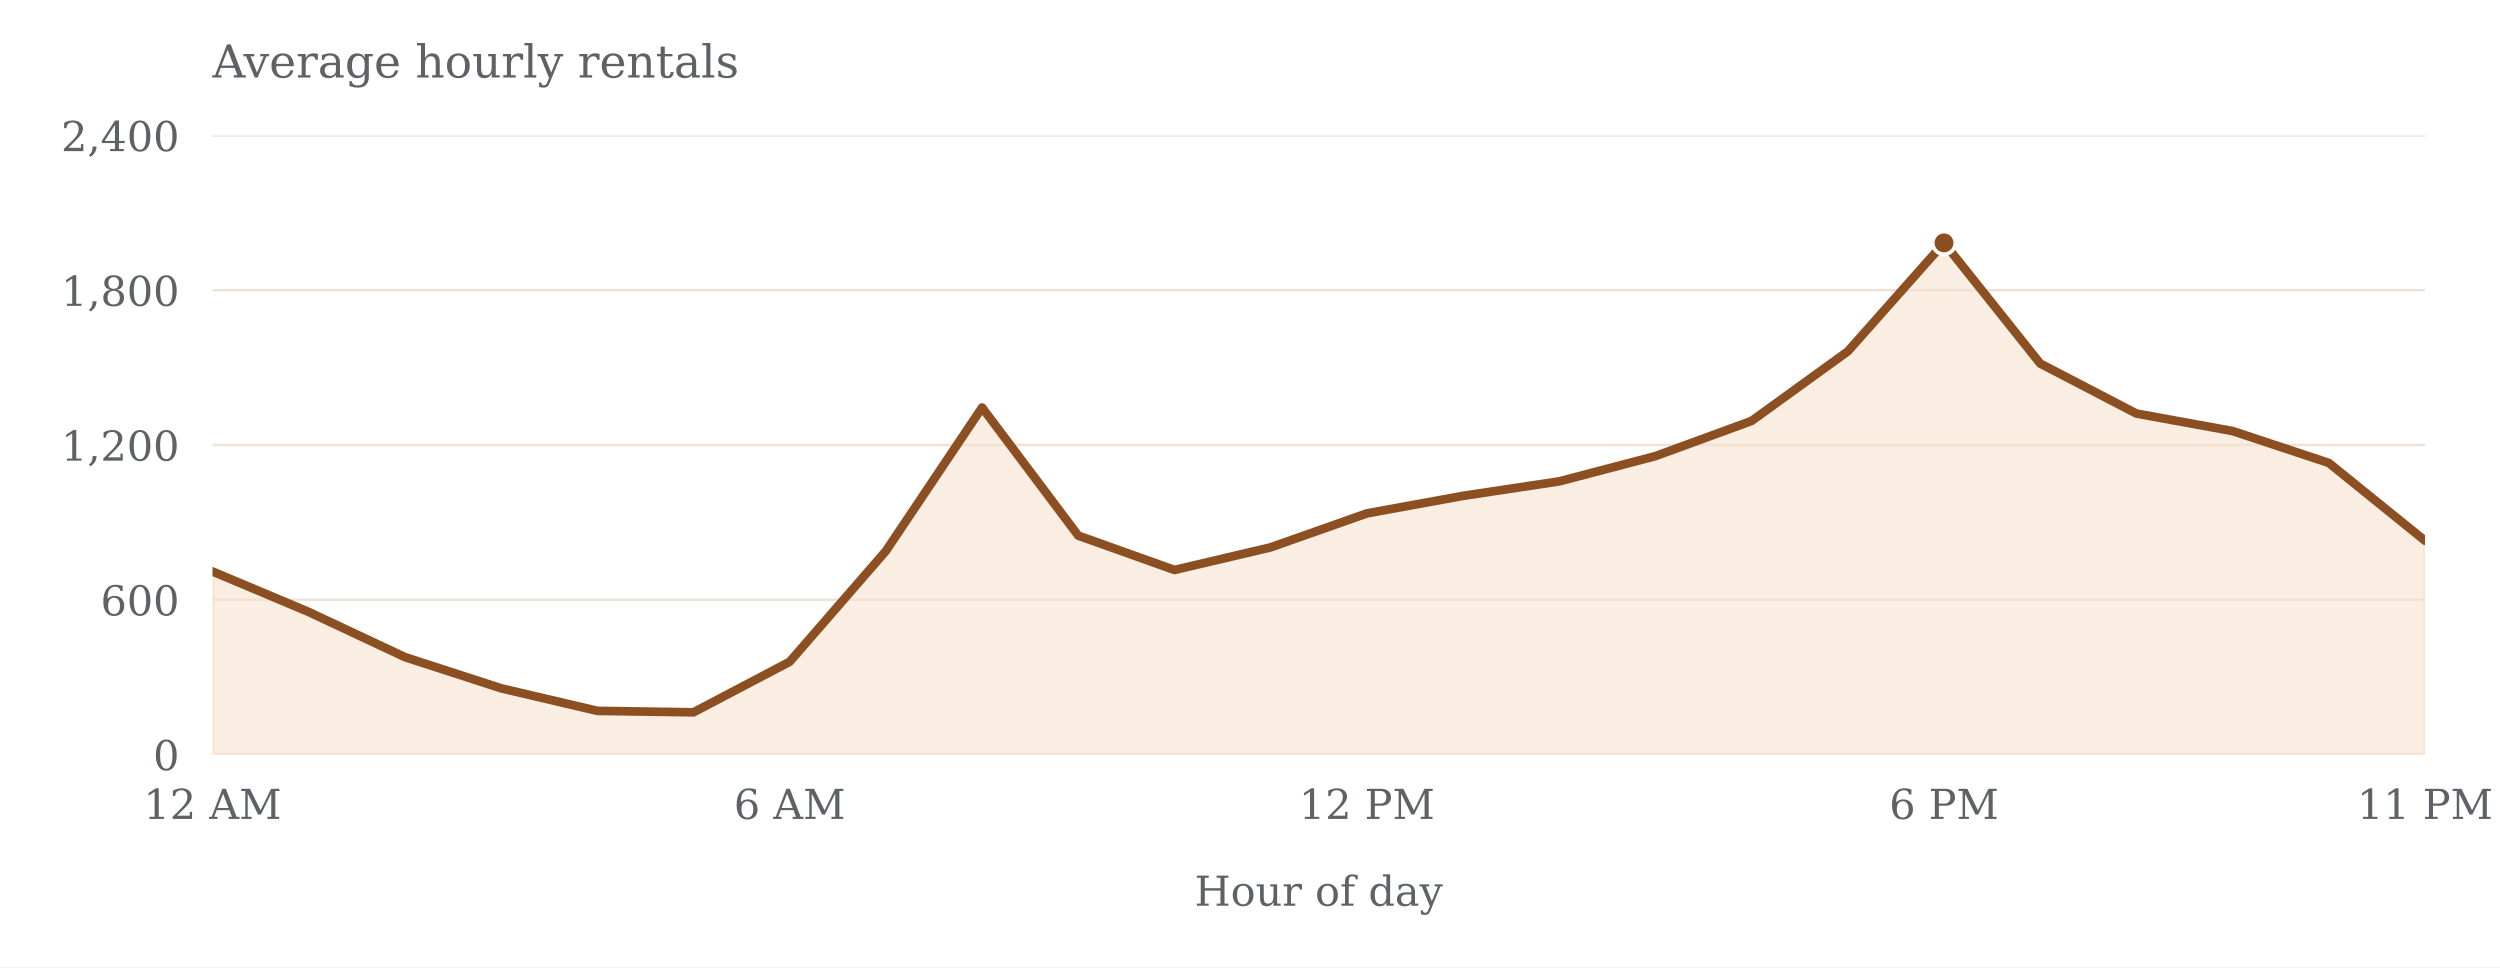
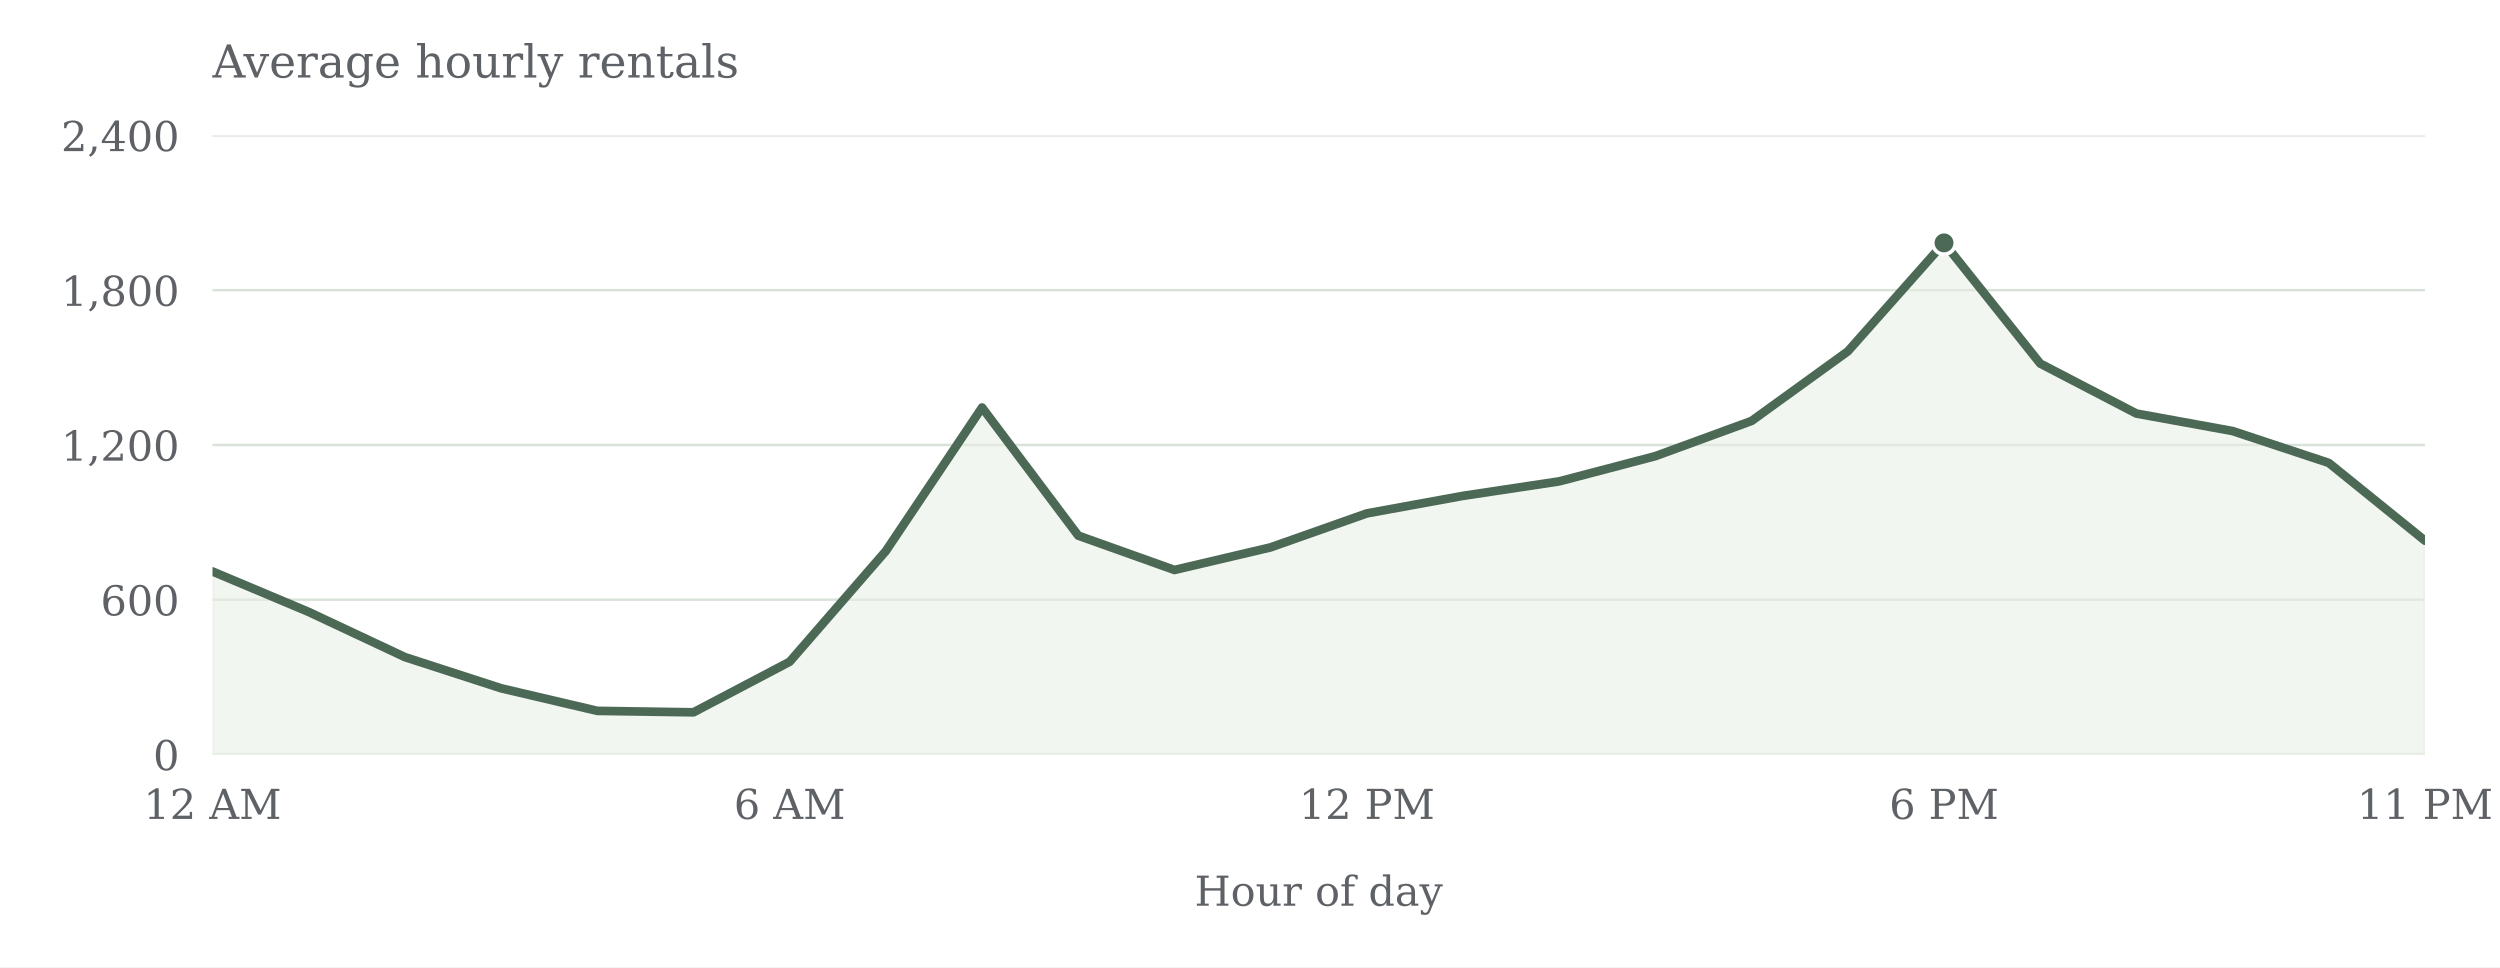
<svg xmlns="http://www.w3.org/2000/svg" xmlns:xlink="http://www.w3.org/1999/xlink" width="604.8pt" height="234pt" viewBox="0 0 604.8 234" version="1.1">
  <defs>
    <style type="text/css">*{stroke-linejoin: round; stroke-linecap: butt}</style>
  </defs>
  <g id="figure_1">
    <g id="patch_1">
      <path d="M 0 234  L 604.8 234  L 604.8 0  L 0 0  z " style="fill: #ffffff" />
    </g>
    <g id="axes_1">
      <g id="patch_2">
        <path d="M 51.408 182.52  L 586.656 182.52  L 586.656 32.76  L 51.408 32.76  z " style="fill: #ffffff" />
      </g>
      <g id="matplotlib.axis_1">
        <g id="xtick_1">
          <g id="line2d_1" />
          <g id="text_1">
            <text style="font-size: 10px; font-family: 'DejaVu Serif'; text-anchor: middle; fill: #5e6266" x="51.408" y="198.118" transform="rotate(-0 51.408 198.1177)">12 AM</text>
          </g>
        </g>
        <g id="xtick_2">
          <g id="line2d_2" />
          <g id="text_2">
            <text style="font-size: 10px; font-family: 'DejaVu Serif'; text-anchor: middle; fill: #5e6266" x="191.038" y="198.118" transform="rotate(-0 191.0379 198.1177)">6 AM</text>
          </g>
        </g>
        <g id="xtick_3">
          <g id="line2d_3" />
          <g id="text_3">
            <text style="font-size: 10px; font-family: 'DejaVu Serif'; text-anchor: middle; fill: #5e6266" x="330.668" y="198.118" transform="rotate(-0 330.6678 198.1177)">12 PM</text>
          </g>
        </g>
        <g id="xtick_4">
          <g id="line2d_4" />
          <g id="text_4">
            <text style="font-size: 10px; font-family: 'DejaVu Serif'; text-anchor: middle; fill: #5e6266" x="470.298" y="198.118" transform="rotate(-0 470.2977 198.1177)">6 PM</text>
          </g>
        </g>
        <g id="xtick_5">
          <g id="line2d_5" />
          <g id="text_5">
            <text style="font-size: 10px; font-family: 'DejaVu Serif'; text-anchor: middle; fill: #5e6266" x="586.656" y="198.118" transform="rotate(-0 586.656 198.1177)">11 PM</text>
          </g>
        </g>
        <g id="text_6">
          <text style="font-size: 10px; font-family: 'DejaVu Serif'; text-anchor: middle; fill: #5e6266" x="319.032" y="219.118" transform="rotate(-0 319.032 219.1184)">Hour of day</text>
        </g>
      </g>
      <g id="matplotlib.axis_2">
        <g id="ytick_1">
          <g id="line2d_6">
-             <path d="M 51.408 182.52  L 586.656 182.52  " clip-path="url(#pa7c4d0df6f)" style="fill: none; stroke: #ede2d7; stroke-width: 0.6; stroke-linecap: square" />
+             <path d="M 51.408 182.52  L 586.656 182.52  " clip-path="url(#pa7c4d0df6f)" style="fill: none; stroke: #d9e2d8; stroke-width: 0.6; stroke-linecap: square" />
          </g>
          <g id="line2d_7" />
          <g id="text_7">
            <text style="font-size: 10px; font-family: 'DejaVu Serif'; text-anchor: end; fill: #5e6266" x="43.408" y="186.319" transform="rotate(-0 43.408 186.3188)">0</text>
          </g>
        </g>
        <g id="ytick_2">
          <g id="line2d_8">
-             <path d="M 51.408 145.08  L 586.656 145.08  " clip-path="url(#pa7c4d0df6f)" style="fill: none; stroke: #ede2d7; stroke-width: 0.6; stroke-linecap: square" />
+             <path d="M 51.408 145.08  L 586.656 145.08  " clip-path="url(#pa7c4d0df6f)" style="fill: none; stroke: #d9e2d8; stroke-width: 0.6; stroke-linecap: square" />
          </g>
          <g id="line2d_9" />
          <g id="text_8">
            <text style="font-size: 10px; font-family: 'DejaVu Serif'; text-anchor: end; fill: #5e6266" x="43.408" y="148.879" transform="rotate(-0 43.408 148.8788)">600</text>
          </g>
        </g>
        <g id="ytick_3">
          <g id="line2d_10">
-             <path d="M 51.408 107.64  L 586.656 107.64  " clip-path="url(#pa7c4d0df6f)" style="fill: none; stroke: #ede2d7; stroke-width: 0.6; stroke-linecap: square" />
+             <path d="M 51.408 107.64  L 586.656 107.64  " clip-path="url(#pa7c4d0df6f)" style="fill: none; stroke: #d9e2d8; stroke-width: 0.6; stroke-linecap: square" />
          </g>
          <g id="line2d_11" />
          <g id="text_9">
            <text style="font-size: 10px; font-family: 'DejaVu Serif'; text-anchor: end; fill: #5e6266" x="43.408" y="111.439" transform="rotate(-0 43.408 111.4388)">1,200</text>
          </g>
        </g>
        <g id="ytick_4">
          <g id="line2d_12">
-             <path d="M 51.408 70.2  L 586.656 70.2  " clip-path="url(#pa7c4d0df6f)" style="fill: none; stroke: #ede2d7; stroke-width: 0.6; stroke-linecap: square" />
+             <path d="M 51.408 70.2  L 586.656 70.2  " clip-path="url(#pa7c4d0df6f)" style="fill: none; stroke: #d9e2d8; stroke-width: 0.6; stroke-linecap: square" />
          </g>
          <g id="line2d_13" />
          <g id="text_10">
            <text style="font-size: 10px; font-family: 'DejaVu Serif'; text-anchor: end; fill: #5e6266" x="43.408" y="73.999" transform="rotate(-0 43.408 73.99883)">1,800</text>
          </g>
        </g>
        <g id="ytick_5">
          <g id="line2d_14">
-             <path d="M 51.408 32.76  L 586.656 32.76  " clip-path="url(#pa7c4d0df6f)" style="fill: none; stroke: #ede2d7; stroke-width: 0.6; stroke-linecap: square" />
+             <path d="M 51.408 32.76  L 586.656 32.76  " clip-path="url(#pa7c4d0df6f)" style="fill: none; stroke: #d9e2d8; stroke-width: 0.6; stroke-linecap: square" />
          </g>
          <g id="line2d_15" />
          <g id="text_11">
            <text style="font-size: 10px; font-family: 'DejaVu Serif'; text-anchor: end; fill: #5e6266" x="43.408" y="36.559" transform="rotate(-0 43.408 36.55883)">2,400</text>
          </g>
        </g>
      </g>
      <g id="FillBetweenPolyCollection_1">
        <defs>
-           <path id="m3e289af728" d="M 51.408 -51.48  L 51.408 -95.749  L 74.68 -85.956  L 97.951 -75.034  L 121.223 -67.489  L 144.495 -62.027  L 167.766 -61.677  L 191.038 -73.912  L 214.31 -100.706  L 237.581 -135.41  L 260.853 -104.422  L 284.125 -96.113  L 307.396 -101.584  L 330.668 -109.802  L 353.939 -114.046  L 377.211 -117.551  L 400.483 -123.658  L 423.754 -132.176  L 447.026 -149.003  L 470.298 -175.24  L 493.569 -146.051  L 516.841 -133.954  L 540.113 -129.718  L 563.384 -122.005  L 586.656 -103.193  L 586.656 -51.48  L 586.656 -51.48  L 563.384 -51.48  L 540.113 -51.48  L 516.841 -51.48  L 493.569 -51.48  L 470.298 -51.48  L 447.026 -51.48  L 423.754 -51.48  L 400.483 -51.48  L 377.211 -51.48  L 353.939 -51.48  L 330.668 -51.48  L 307.396 -51.48  L 284.125 -51.48  L 260.853 -51.48  L 237.581 -51.48  L 214.31 -51.48  L 191.038 -51.48  L 167.766 -51.48  L 144.495 -51.48  L 121.223 -51.48  L 97.951 -51.48  L 74.68 -51.48  L 51.408 -51.48  z " style="stroke: #f6dfca; stroke-opacity: 0.55" />
+           <path id="m3e289af728" d="M 51.408 -51.48  L 51.408 -95.749  L 74.68 -85.956  L 97.951 -75.034  L 121.223 -67.489  L 144.495 -62.027  L 167.766 -61.677  L 191.038 -73.912  L 214.31 -100.706  L 237.581 -135.41  L 260.853 -104.422  L 284.125 -96.113  L 307.396 -101.584  L 330.668 -109.802  L 353.939 -114.046  L 377.211 -117.551  L 400.483 -123.658  L 423.754 -132.176  L 447.026 -149.003  L 470.298 -175.24  L 493.569 -146.051  L 516.841 -133.954  L 540.113 -129.718  L 563.384 -122.005  L 586.656 -103.193  L 586.656 -51.48  L 586.656 -51.48  L 563.384 -51.48  L 540.113 -51.48  L 516.841 -51.48  L 493.569 -51.48  L 470.298 -51.48  L 447.026 -51.48  L 423.754 -51.48  L 400.483 -51.48  L 377.211 -51.48  L 353.939 -51.48  L 330.668 -51.48  L 307.396 -51.48  L 284.125 -51.48  L 260.853 -51.48  L 237.581 -51.48  L 214.31 -51.48  L 191.038 -51.48  L 167.766 -51.48  L 144.495 -51.48  L 121.223 -51.48  L 97.951 -51.48  L 74.68 -51.48  L 51.408 -51.48  z " style="stroke: #e7eee4; stroke-opacity: 0.55" />
        </defs>
        <g clip-path="url(#pa7c4d0df6f)">
-           <use xlink:href="#m3e289af728" x="0" y="234" style="fill: #f6dfca; fill-opacity: 0.55; stroke: #f6dfca; stroke-opacity: 0.55" />
+           <use xlink:href="#m3e289af728" x="0" y="234" style="fill: #e7eee4; fill-opacity: 0.55; stroke: #e7eee4; stroke-opacity: 0.55" />
        </g>
      </g>
      <g id="line2d_16">
-         <path d="M 51.408 138.251  L 74.68 148.044  L 97.951 158.966  L 121.223 166.511  L 144.495 171.973  L 167.766 172.323  L 191.038 160.088  L 214.31 133.294  L 237.581 98.59  L 260.853 129.578  L 284.125 137.887  L 307.396 132.416  L 330.668 124.198  L 353.939 119.954  L 377.211 116.449  L 400.483 110.342  L 423.754 101.824  L 447.026 84.997  L 470.298 58.76  L 493.569 87.949  L 516.841 100.046  L 540.113 104.282  L 563.384 111.995  L 586.656 130.807  " clip-path="url(#pa7c4d0df6f)" style="fill: none; stroke: #8b4f22; stroke-width: 2.1; stroke-linecap: round" />
+         <path d="M 51.408 138.251  L 74.68 148.044  L 97.951 158.966  L 121.223 166.511  L 144.495 171.973  L 167.766 172.323  L 191.038 160.088  L 214.31 133.294  L 237.581 98.59  L 260.853 129.578  L 284.125 137.887  L 307.396 132.416  L 330.668 124.198  L 353.939 119.954  L 377.211 116.449  L 400.483 110.342  L 423.754 101.824  L 447.026 84.997  L 470.298 58.76  L 493.569 87.949  L 516.841 100.046  L 540.113 104.282  L 563.384 111.995  L 586.656 130.807  " clip-path="url(#pa7c4d0df6f)" style="fill: none; stroke: #4c6956; stroke-width: 2.1; stroke-linecap: round" />
      </g>
      <g id="text_12">
        <text style="font-size: 11px; font-family: 'DejaVu Serif'; text-anchor: start; fill: #5e6266" x="51.408" y="18.76" transform="rotate(-0 51.408 18.76)">Average hourly rentals</text>
      </g>
      <g id="PathCollection_1">
        <defs>
          <path id="m748b111304" d="M 0 2.739  C 0.726 2.739 1.423 2.45 1.936 1.936  C 2.45 1.423 2.739 0.726 2.739 0  C 2.739 -0.726 2.45 -1.423 1.936 -1.936  C 1.423 -2.45 0.726 -2.739 0 -2.739  C -0.726 -2.739 -1.423 -2.45 -1.936 -1.936  C -2.45 -1.423 -2.739 -0.726 -2.739 0  C -2.739 0.726 -2.45 1.423 -1.936 1.936  C -1.423 2.45 -0.726 2.739 0 2.739  z " style="stroke: #ffffff; stroke-width: 0.9" />
        </defs>
        <g clip-path="url(#pa7c4d0df6f)">
-           <use xlink:href="#m748b111304" x="470.298" y="58.76" style="fill: #8b4f22; stroke: #ffffff; stroke-width: 0.9" />
+           <use xlink:href="#m748b111304" x="470.298" y="58.76" style="fill: #4c6956; stroke: #ffffff; stroke-width: 0.9" />
        </g>
      </g>
    </g>
  </g>
  <defs>
    <clipPath id="pa7c4d0df6f">
      <rect x="51.408" y="32.76" width="535.248" height="149.76" />
    </clipPath>
  </defs>
</svg>
